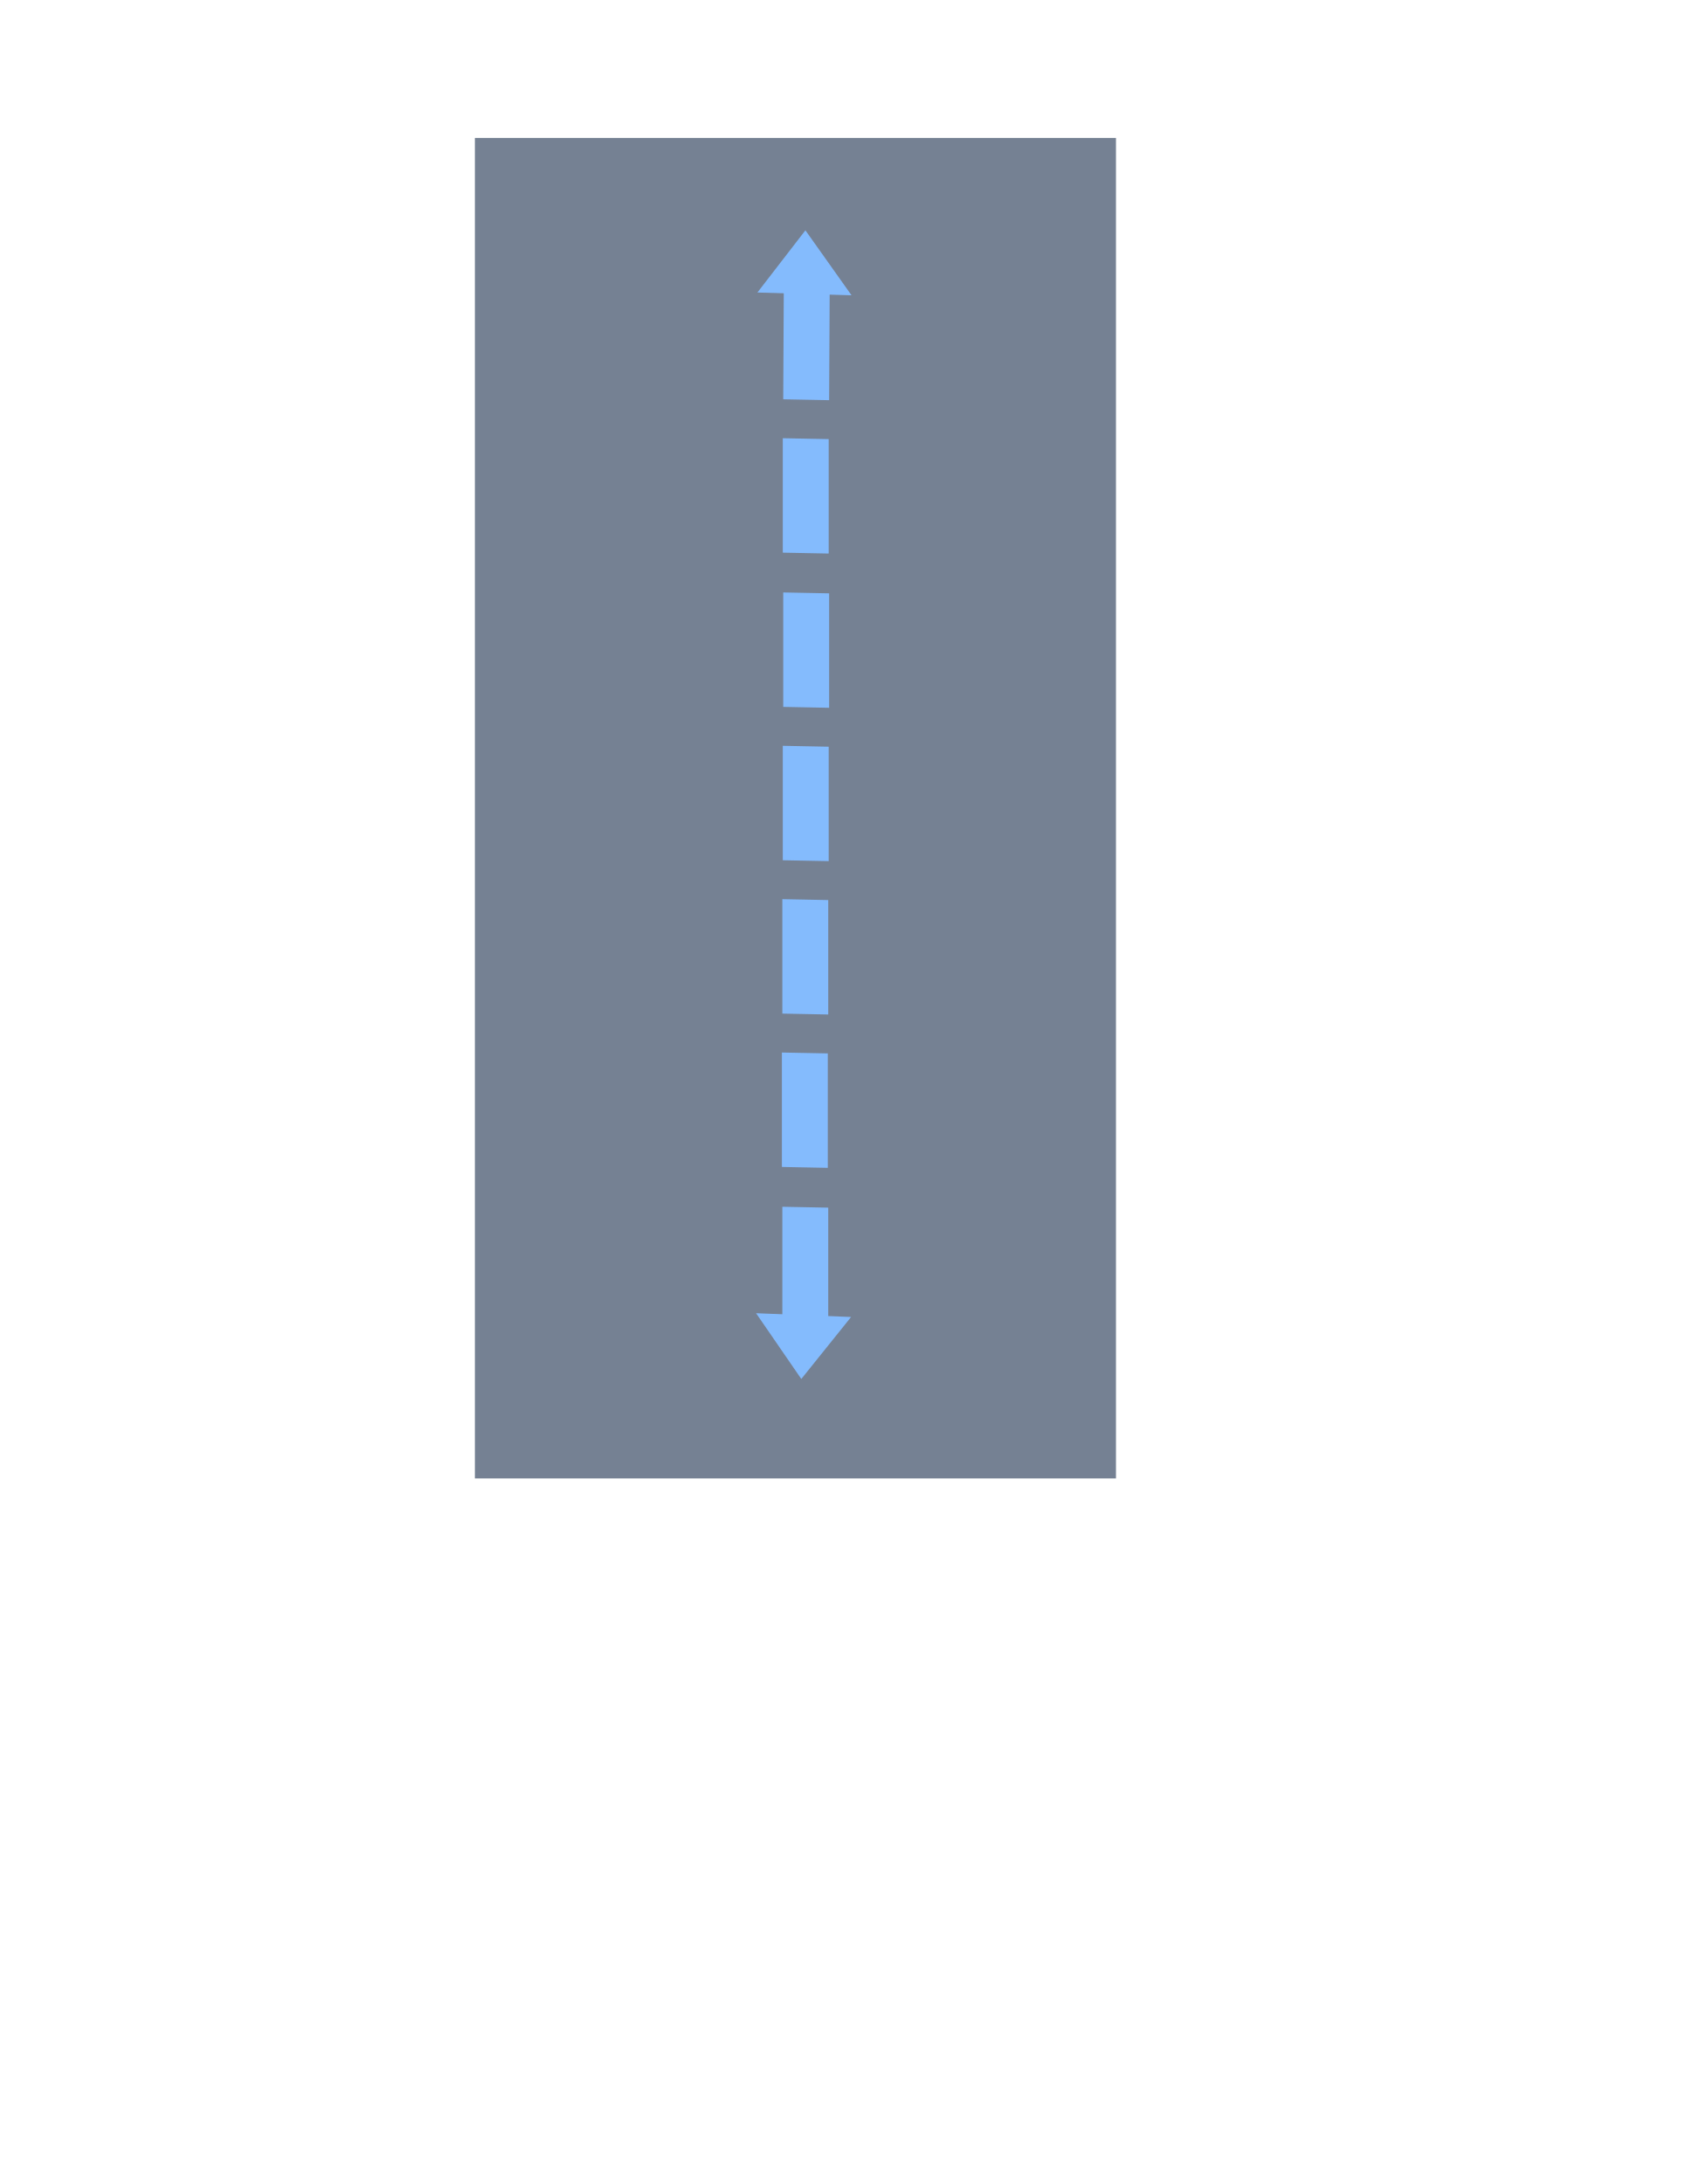
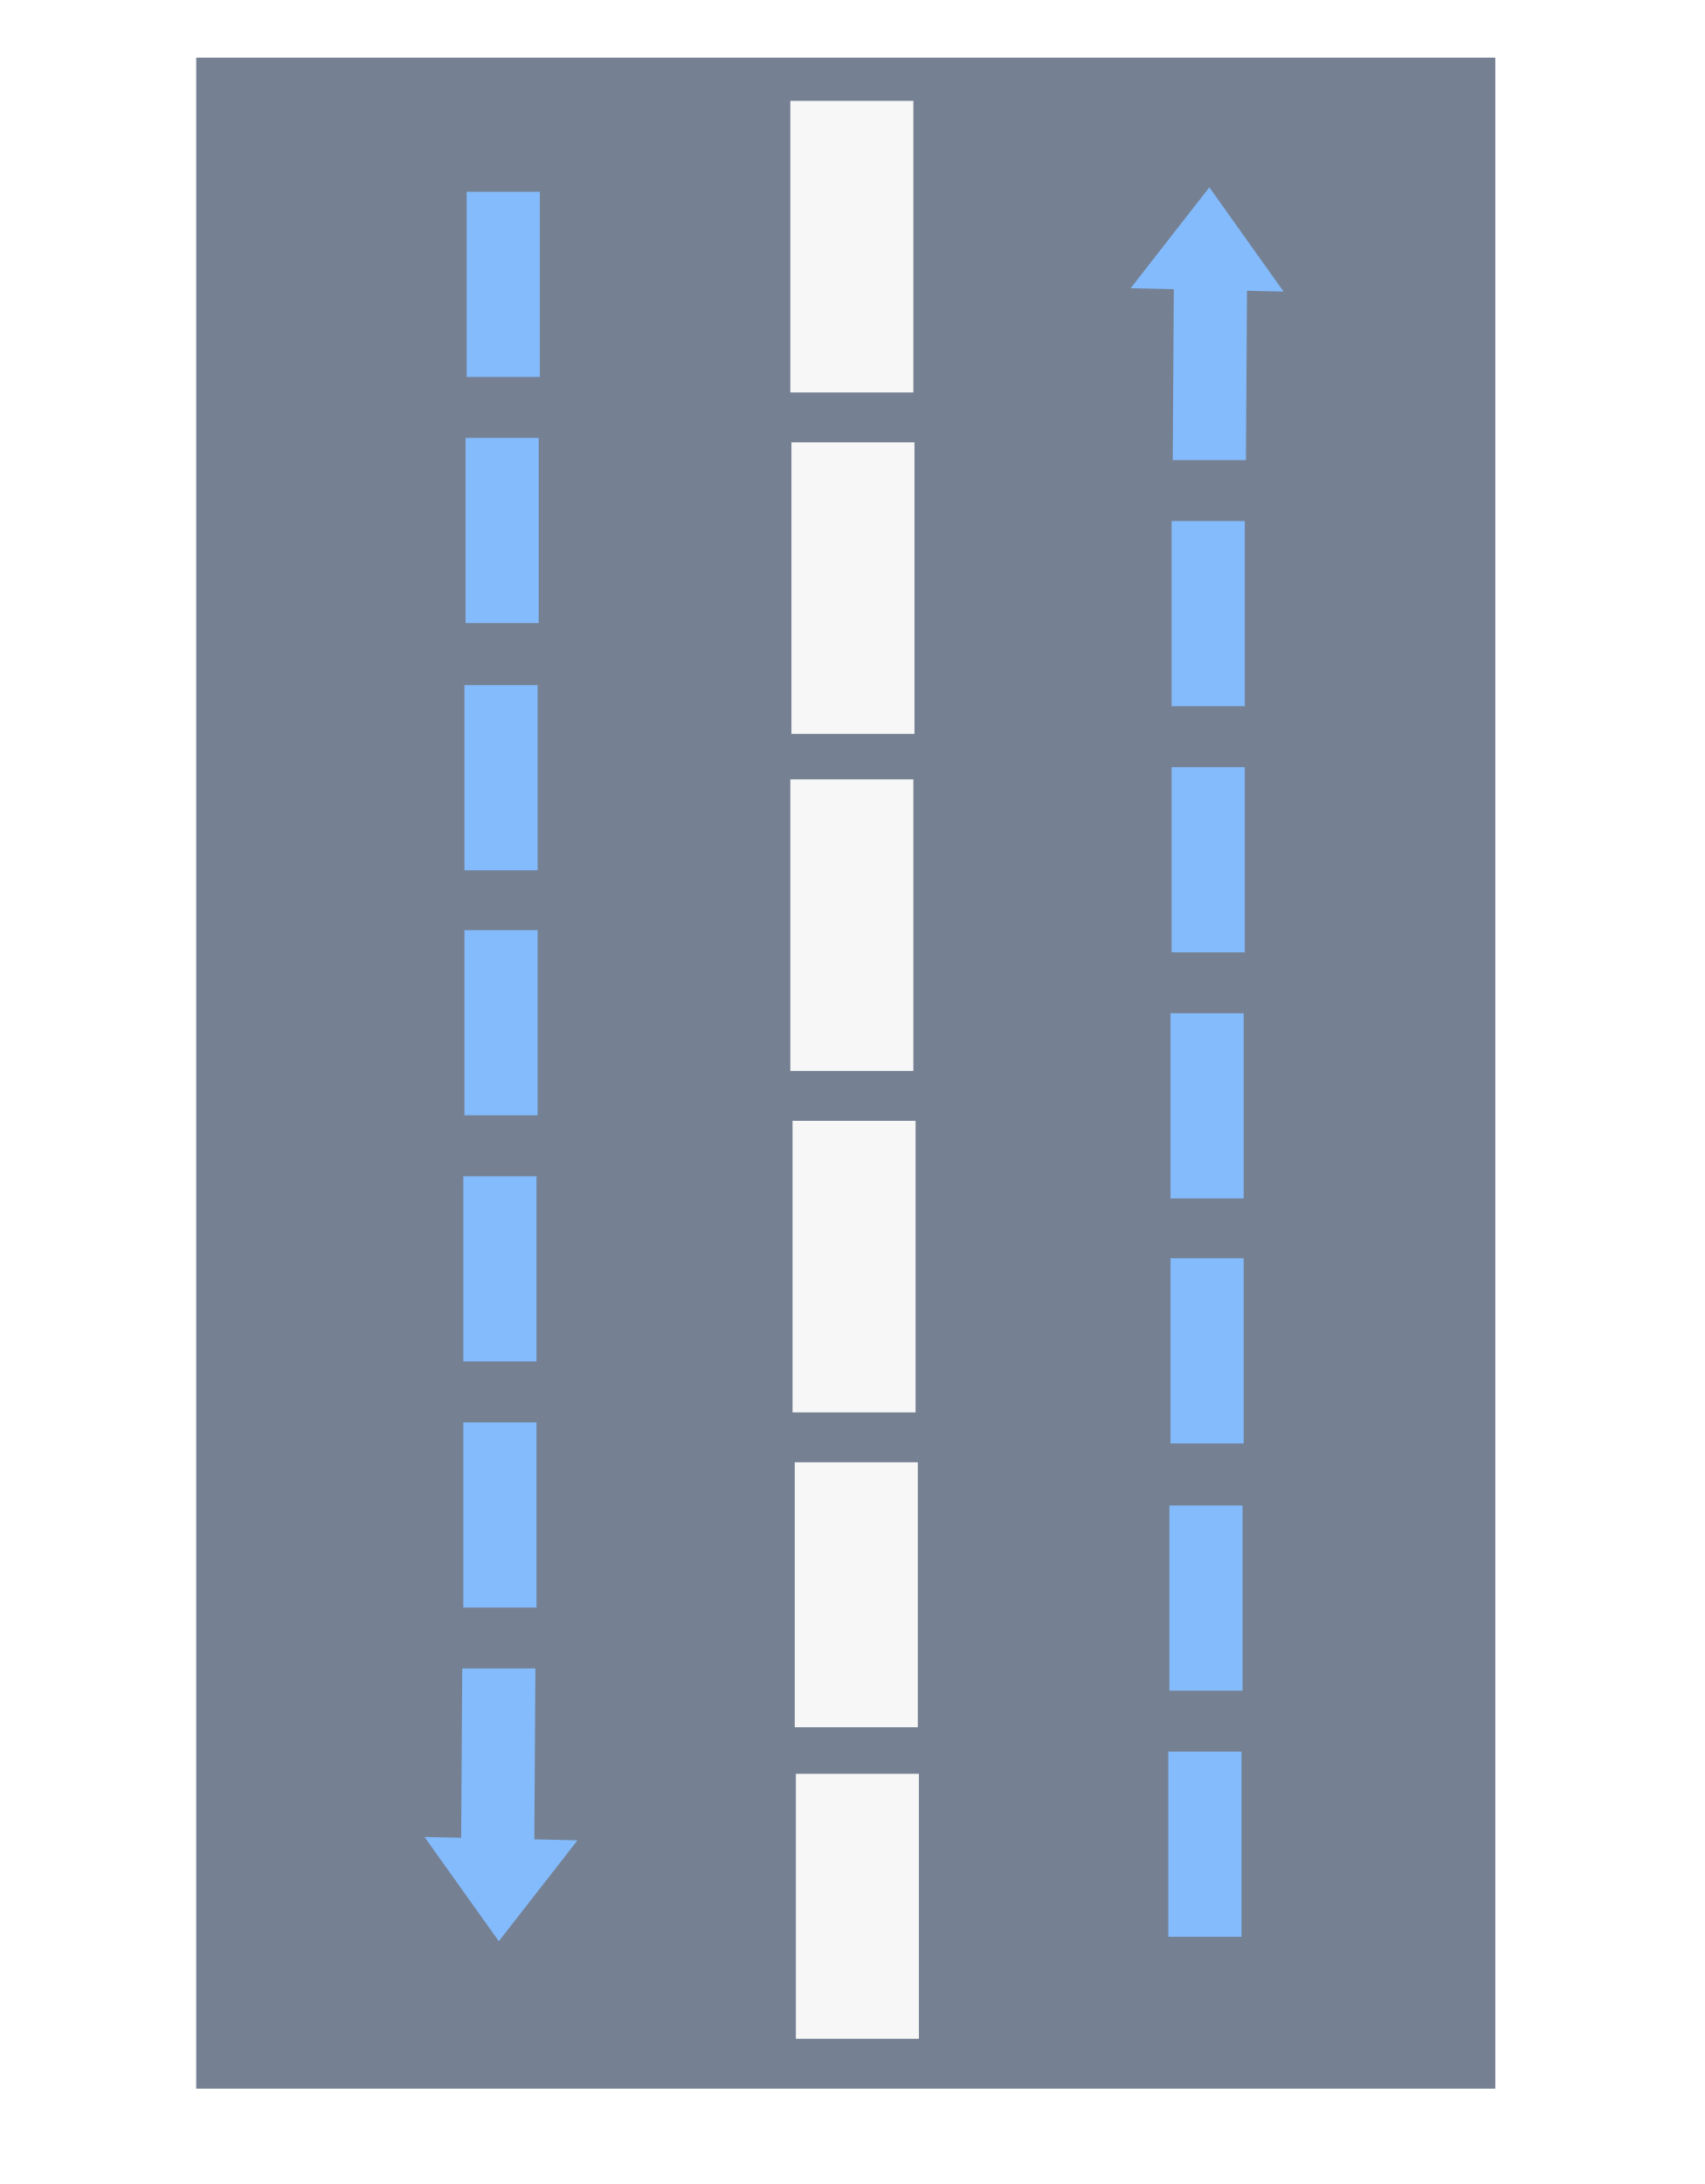
- <svg xmlns="http://www.w3.org/2000/svg" id="a" viewBox="0 0 153.82 196.96">
-   <defs>
-     <style>.b{fill:#84bbfd;}.c{fill:#758193;}</style>
-   </defs>
-   <rect class="c" x="42.83" y="12.44" width="57.82" height="120.89" />
+ <svg xmlns="http://www.w3.org/2000/svg" version="1.1" id="a" x="0px" y="0px" viewBox="0 0 153.8 197" style="enable-background:new 0 0 153.8 197;" xml:space="preserve">
+   <style type="text/css">
+ 	.st0{fill:#758193;}
+ 	.st1{fill:#F7F7F7;}
+ 	.st2{display:none;fill:#D1D2D3;}
+ 	.st3{display:none;}
+ 	.st4{display:inline;fill:#65C936;}
+ 	.st5{fill:#84BBFD;}
+ 	.st6{display:none;fill:#F9000D;}
+ </style>
  <g>
-     <path class="b" d="M70.56,119.15v-10.32l4.14,.08v10.32m-4.18-13.99v-10.32l4.14,.08v10.32m-4.1-13.91v-10.32l4.14,.08v10.32m-4.1-13.91v-10.32l4.14,.08v10.32m-4.1-13.91v-10.32l4.14,.08v10.32m-4.18-13.99v-10.32l4.14,.08v10.32m-4.1-13.91l.05-9.92,4.14,.08-.05,9.92" />
-     <polygon class="b" points="72.64 20.77 72.64 20.77 68.31 26.38 76.8 26.63 72.64 20.77" />
-     <polygon class="b" points="72.27 124.36 72.27 124.36 76.76 118.77 68.19 118.43 72.27 124.36" />
+     <rect x="17.7" y="5.2" class="st0" width="117.2" height="183.2" />
+     <rect x="71.3" y="9.1" class="st1" width="11.1" height="26.3" />
+     <rect x="71.4" y="39.9" class="st1" width="11.1" height="26.3" />
+     <rect x="71.3" y="70.3" class="st1" width="11.1" height="26.3" />
+     <rect x="71.5" y="101.1" class="st1" width="11.1" height="26.3" />
+     <rect x="71.7" y="131.9" class="st1" width="11.1" height="23.9" />
+     <rect x="71.8" y="160" class="st1" width="11.1" height="23.9" />
+     <rect x="14" y="5" class="st2" width="28.6" height="183.5" />
+     <rect x="109" y="5.2" class="st2" width="28.6" height="183.5" />
+   </g>
+   <g class="st3">
+     <path class="st4" d="M25.1,166.9v-15.6l6.3,0.1V167 M25.1,145.8v-15.6l6.3,0.1v15.6 M25.1,124.9v-15.6l6.3,0.1V125 M25.2,103.9   V88.3l6.3,0.1V104 M25.2,82.9V67.3l6.3,0.1V83 M25.2,61.9V46.2l6.3,0.1V62 M25.2,40.9l0.1-15l6.3,0.1l-0.1,15" />
+     <polygon class="st4" points="28.3,17.8 28.3,17.8 21.7,26.3 34.6,26.7  " />
+     <polygon class="st4" points="27.7,174.8 27.7,174.8 34.5,166.3 21.5,165.8  " />
+   </g>
+   <g class="st3">
+     <path class="st4" d="M120.5,167v-15.6l6.3,0.1v15.6 M120.5,145.9v-15.6l6.3,0.1V146 M120.5,125v-15.6l6.3,0.1v15.6 M120.6,104.1   V88.5l6.3,0.1v15.6 M120.6,83.1V67.5l6.3,0.1v15.6 M120.6,62.1V46.5l6.3,0.1v15.6 M120.6,41.2l0.1-15l6.3,0.1l-0.1,15" />
+     <polygon class="st4" points="123.7,18.1 123.7,18.1 117.1,26.6 130,27  " />
+     <polygon class="st4" points="123.1,174.9 123.1,174.9 129.9,166.4 117,165.9  " />
+   </g>
+   <g>
+     <path class="st5" d="M48.7,17.3V34h-6.6V17.3 M48.6,39.5v16.7H42V39.5 M48.5,61.8v16.7h-6.6V61.8 M48.5,83.9v16.7h-6.6V83.9    M48.4,106.1v16.7h-6.6v-16.7 M48.4,128.3V145h-6.6v-16.7 M48.3,150.5l-0.1,15.9h-6.6l0.1-15.9" />
+     <polygon class="st5" points="45,175.1 45,175.1 52.1,166 38.3,165.7  " />
+   </g>
+   <rect x="-13.7" y="15.7" class="st6" width="181" height="1.5" />
+   <rect x="-5.8" y="175.4" class="st6" width="181" height="1.5" />
+   <g>
+     <path class="st5" d="M105.4,174.7V158h6.6v16.7 M105.5,152.5v-16.7h6.6v16.7 M105.6,130.2v-16.7h6.6v16.7 M105.6,108.1V91.4h6.6   v16.7 M105.7,85.9V69.2h6.6v16.7 M105.7,63.7V47h6.6v16.7 M105.8,41.5l0.1-15.9h6.6l-0.1,15.9" />
+     <polygon class="st5" points="109.1,16.9 109.1,16.9 102,26 115.8,26.3  " />
  </g>
</svg>
